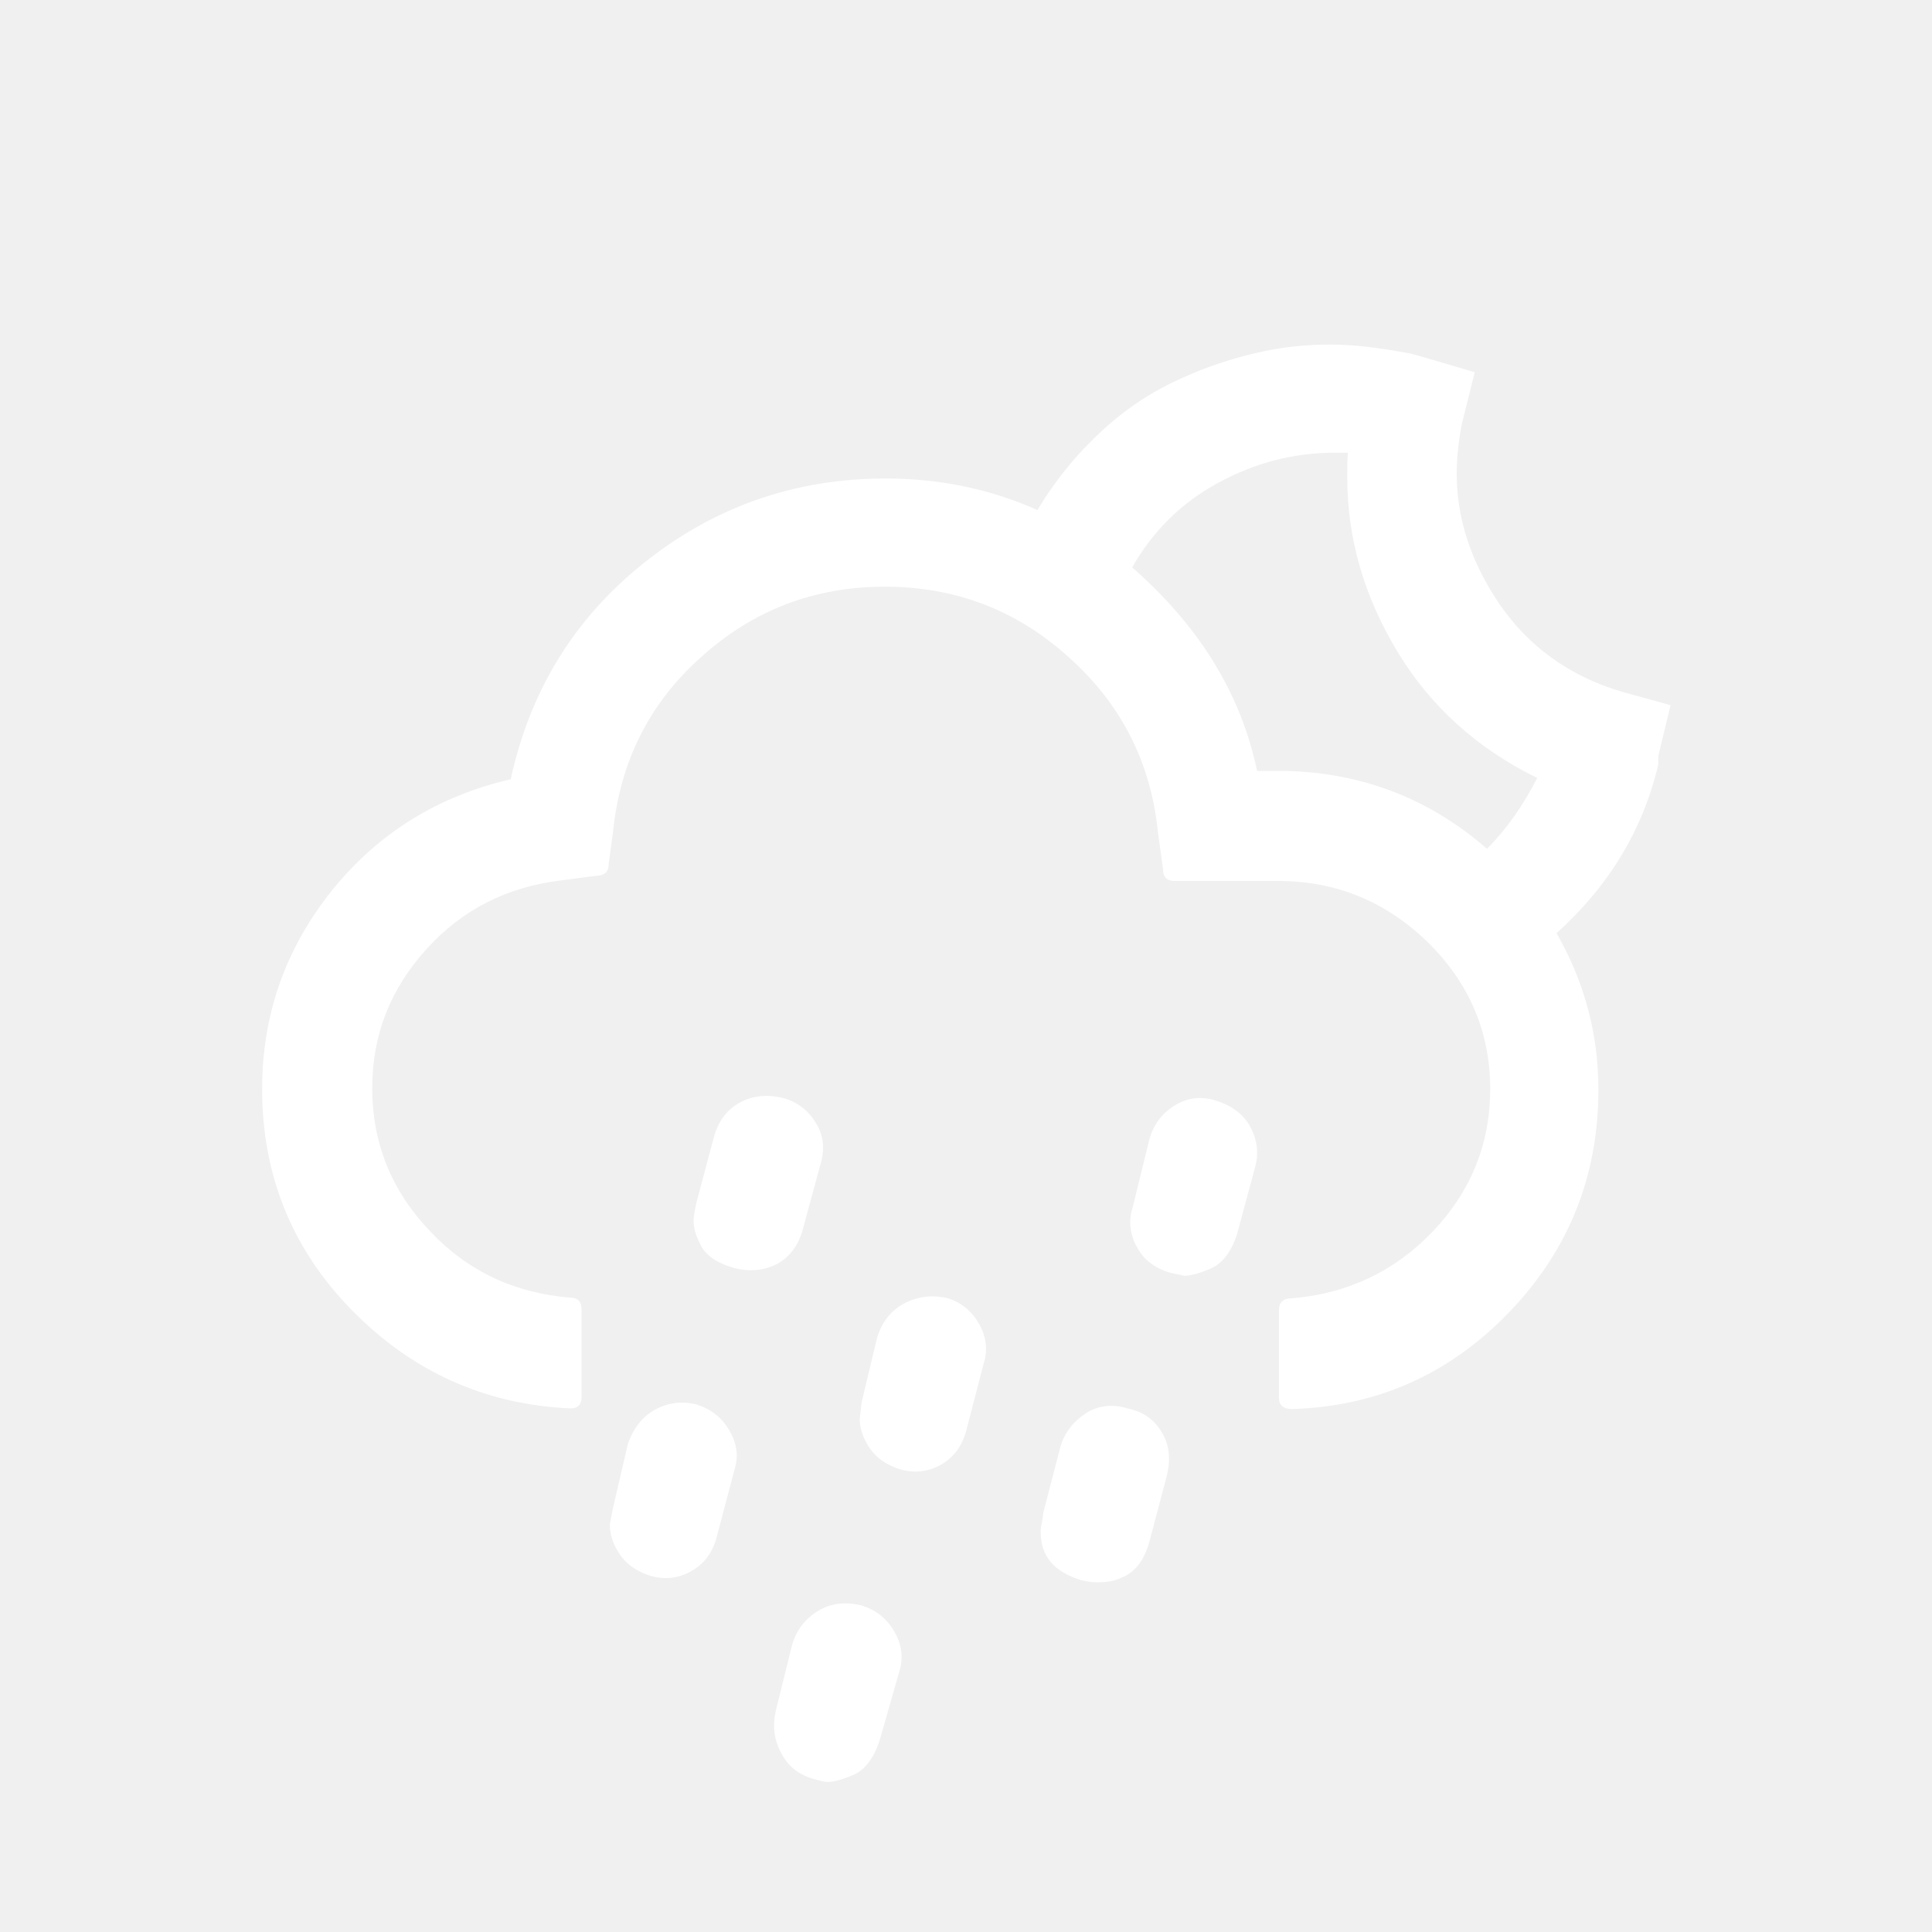
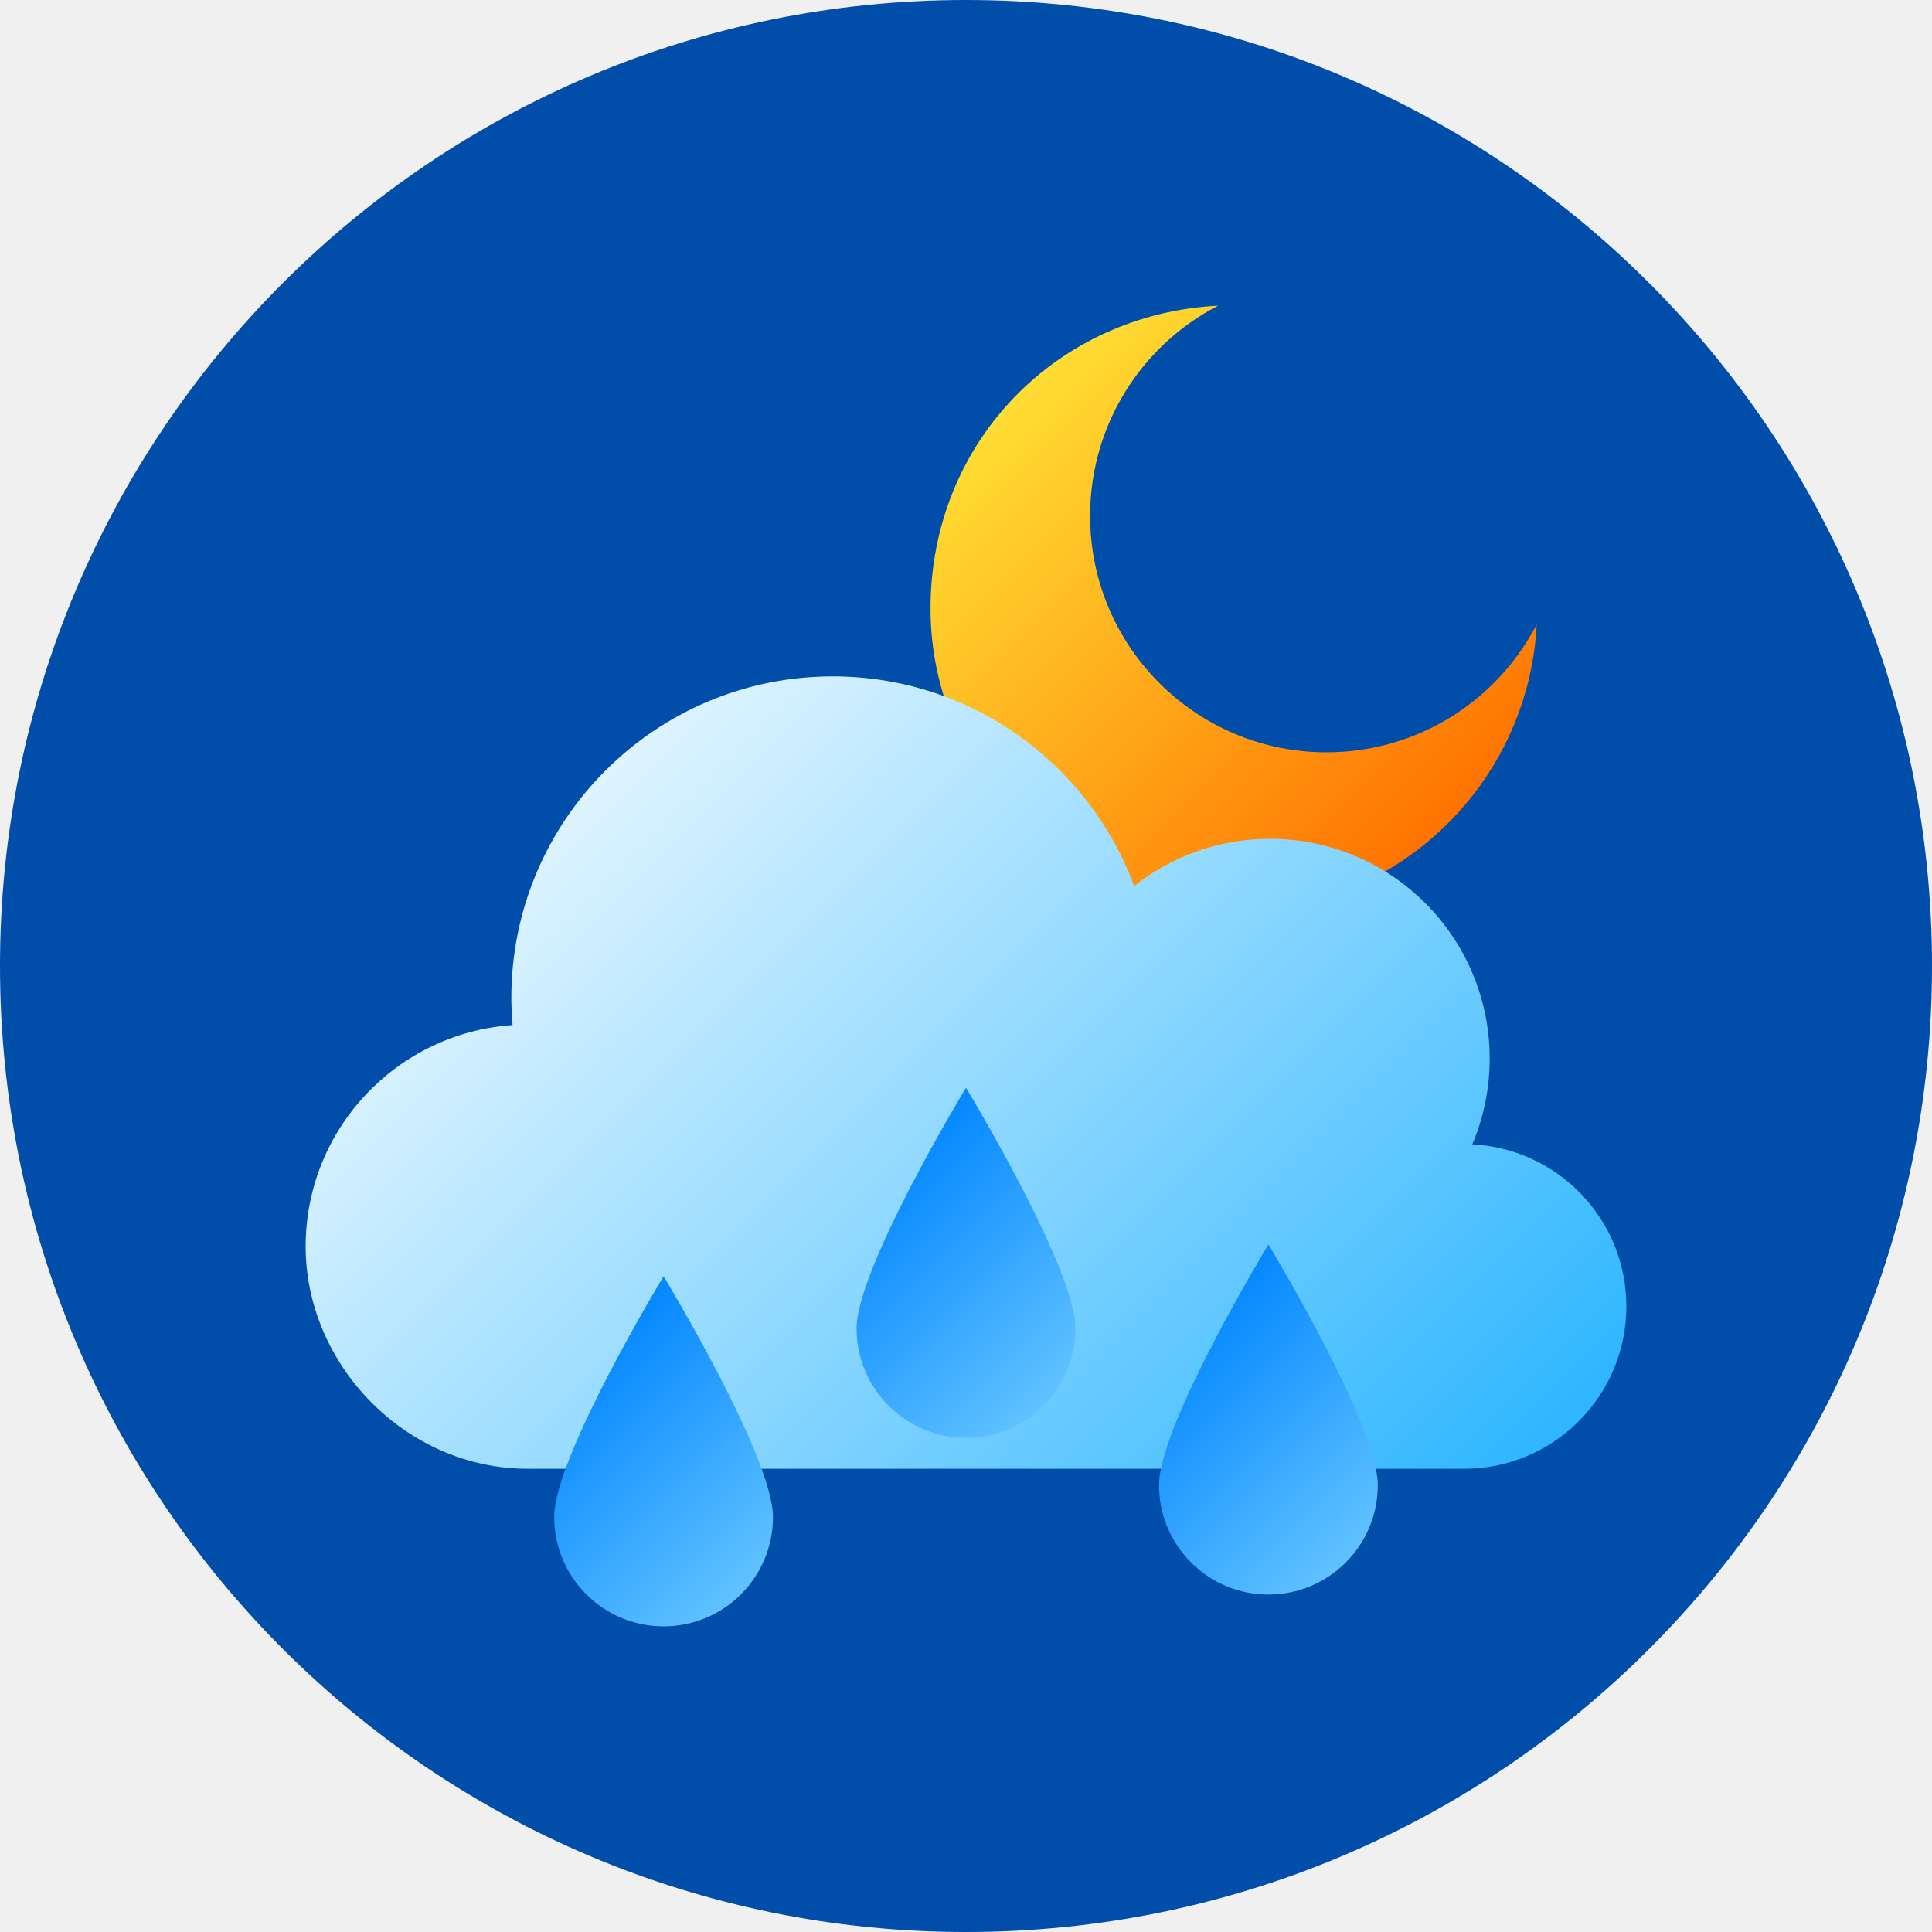
- <svg xmlns="http://www.w3.org/2000/svg" version="1.1" id="Layer_1" x="0px" y="0px" viewBox="0 0 30 30" style="enable-background:new 0 0 30 30;" xml:space="preserve">
-   <path fill="white" d="M4.07,16.91c0,1.33,0.46,2.48,1.39,3.43s2.06,1.47,3.4,1.53c0.11,0,0.17-0.06,0.17-0.17v-1.37c0-0.12-0.06-0.18-0.17-0.18  c-0.87-0.07-1.6-0.41-2.19-1.04c-0.59-0.62-0.89-1.36-0.89-2.21c0-0.83,0.28-1.54,0.84-2.16s1.26-0.97,2.1-1.07l0.53-0.07  c0.13,0,0.2-0.06,0.2-0.17l0.07-0.52c0.11-1.08,0.56-1.99,1.37-2.71c0.81-0.73,1.76-1.09,2.85-1.09c1.09,0,2.04,0.36,2.85,1.09  c0.81,0.72,1.28,1.63,1.39,2.72l0.08,0.58c0,0.12,0.06,0.18,0.18,0.18h1.61c0.9,0,1.67,0.32,2.32,0.95  c0.64,0.63,0.97,1.39,0.97,2.28c0,0.85-0.3,1.59-0.89,2.21c-0.59,0.62-1.33,0.97-2.19,1.04c-0.13,0-0.2,0.06-0.2,0.18v1.37  c0,0.11,0.07,0.17,0.2,0.17c1.33-0.04,2.46-0.55,3.38-1.51c0.92-0.96,1.38-2.11,1.38-3.45c0-0.87-0.22-1.68-0.65-2.43  c0.81-0.73,1.34-1.6,1.58-2.62v-0.13l0.19-0.79l-0.76-0.21c-0.81-0.24-1.44-0.7-1.89-1.35c-0.45-0.66-0.67-1.34-0.67-2.03  c0-0.26,0.03-0.52,0.08-0.78l0.2-0.8l-0.85-0.25L21.9,5.49c-0.47-0.09-0.88-0.14-1.25-0.14c-0.38,0-0.76,0.04-1.14,0.13  c-0.39,0.09-0.79,0.22-1.2,0.41c-0.42,0.19-0.82,0.45-1.2,0.8c-0.38,0.35-0.72,0.76-1,1.23c-0.74-0.33-1.53-0.49-2.36-0.49  c-1.41,0-2.66,0.44-3.75,1.31s-1.77,1.99-2.07,3.36c-1.12,0.26-2.05,0.83-2.77,1.72C4.43,14.73,4.07,15.76,4.07,16.91z M9.47,23.68  c0,0.15,0.05,0.3,0.15,0.45c0.1,0.15,0.25,0.26,0.45,0.33c0.22,0.07,0.43,0.06,0.64-0.05s0.34-0.28,0.41-0.51l0.28-1.06  c0.07-0.21,0.05-0.41-0.07-0.62c-0.12-0.21-0.29-0.34-0.51-0.41c-0.23-0.06-0.45-0.03-0.65,0.08s-0.34,0.3-0.42,0.53l-0.23,0.99  C9.49,23.57,9.47,23.66,9.47,23.68z M10.77,18.95c0,0.11,0.03,0.23,0.1,0.36c0.07,0.17,0.25,0.3,0.53,0.38  c0.24,0.06,0.46,0.04,0.66-0.06c0.19-0.1,0.33-0.28,0.4-0.52l0.28-1.03c0.07-0.23,0.05-0.45-0.07-0.64  c-0.12-0.2-0.29-0.33-0.51-0.39c-0.24-0.06-0.47-0.04-0.67,0.07c-0.2,0.11-0.33,0.28-0.4,0.52l-0.27,1.01  C10.79,18.78,10.77,18.88,10.77,18.95z M12.02,26.8c0,0.17,0.05,0.33,0.15,0.49c0.1,0.16,0.25,0.27,0.45,0.33  c0.11,0.03,0.18,0.05,0.23,0.05c0.09,0,0.21-0.03,0.38-0.1c0.2-0.08,0.34-0.27,0.43-0.55l0.3-1.05c0.07-0.21,0.05-0.42-0.07-0.63  c-0.12-0.21-0.29-0.34-0.51-0.41c-0.24-0.06-0.47-0.04-0.67,0.08c-0.2,0.12-0.34,0.29-0.41,0.53l-0.25,1.01  C12.03,26.63,12.02,26.72,12.02,26.8z M13.35,22.03c0,0.15,0.05,0.3,0.15,0.45s0.25,0.26,0.46,0.33c0.22,0.07,0.44,0.05,0.64-0.06  c0.2-0.11,0.33-0.28,0.4-0.52l0.27-1.04c0.07-0.21,0.05-0.42-0.06-0.62c-0.11-0.2-0.27-0.34-0.49-0.41  c-0.24-0.06-0.47-0.03-0.68,0.08s-0.35,0.3-0.42,0.53l-0.24,1L13.35,22.03z M16.16,23.79c0,0.38,0.21,0.62,0.64,0.75  c0.09,0.02,0.17,0.03,0.24,0.03c0.15,0,0.27-0.02,0.37-0.07c0.21-0.08,0.36-0.27,0.44-0.57l0.27-1.02c0.06-0.25,0.04-0.47-0.08-0.67  s-0.29-0.32-0.53-0.37c-0.23-0.07-0.45-0.05-0.64,0.07s-0.33,0.29-0.4,0.51l-0.27,1.04c0,0.02-0.01,0.07-0.02,0.15  C16.16,23.71,16.16,23.76,16.16,23.79z M17.55,18.98c0,0.16,0.05,0.31,0.15,0.46c0.1,0.15,0.26,0.26,0.46,0.32  c0.14,0.03,0.22,0.05,0.23,0.05c0.09,0,0.21-0.03,0.38-0.1c0.21-0.08,0.35-0.27,0.44-0.55l0.28-1.04c0.06-0.22,0.03-0.43-0.08-0.63  s-0.3-0.33-0.53-0.4c-0.22-0.07-0.43-0.05-0.63,0.07s-0.33,0.29-0.4,0.52l-0.26,1.06C17.56,18.83,17.55,18.92,17.55,18.98z   M17.58,8.81c0.32-0.56,0.76-1,1.33-1.31c0.57-0.31,1.17-0.47,1.81-0.47h0.21c-0.01,0.09-0.01,0.21-0.01,0.38  c0,0.95,0.26,1.85,0.78,2.71c0.52,0.86,1.25,1.51,2.17,1.96c-0.22,0.43-0.48,0.8-0.78,1.1c-0.93-0.81-2.02-1.21-3.25-1.21h-0.32  C19.27,10.78,18.63,9.73,17.58,8.81z" />
+ <svg xmlns="http://www.w3.org/2000/svg" xmlns:xlink="http://www.w3.org/1999/xlink" id="Layer_2" viewBox="0 0 512 512" data-name="Layer 2">
+   <linearGradient id="linear-gradient" gradientUnits="userSpaceOnUse" x1="260.74" x2="374.41" y1="113.83" y2="227.5">
+     <stop offset="0" stop-color="#fd3" />
+     <stop offset="1" stop-color="#ff7300" />
+   </linearGradient>
+   <linearGradient id="linear-gradient-2" gradientUnits="userSpaceOnUse" x1="148.49" x2="363.67" y1="216.17" y2="431.36">
+     <stop offset="0" stop-color="#def4ff" />
+     <stop offset="1" stop-color="#2eb6ff" />
+   </linearGradient>
+   <linearGradient id="linear-gradient-3" gradientUnits="userSpaceOnUse" x1="149.67" x2="202.05" y1="364.43" y2="416.81">
+     <stop offset="0" stop-color="#0487ff" />
+     <stop offset="1" stop-color="#61c2ff" />
+   </linearGradient>
+   <linearGradient id="linear-gradient-4" x1="229.81" x2="282.19" xlink:href="#linear-gradient-3" y1="314.46" y2="366.85" />
+   <linearGradient id="linear-gradient-5" x1="309.95" x2="362.33" xlink:href="#linear-gradient-3" y1="355.99" y2="408.38" />
+   <g id="Icon">
+     <g id="_09" data-name="09">
+       <circle cx="256" cy="256" fill="#004daa" r="256" />
+       <path d="m407.24 165.44c-2.17 42.46-37.28 76.21-80.27 76.21s-80.37-35.98-80.37-80.37 33.75-78.11 76.21-80.27c-20.15 10.42-33.92 31.45-33.92 55.7 0 34.6 28.06 62.66 62.66 62.66 24.25 0 45.28-13.77 55.7-33.92z" fill="url(#linear-gradient)" />
+       <path d="m390.17 303.26c2.97-6.99 4.61-14.67 4.61-22.73 0-32.16-26.07-58.23-58.23-58.23-13.59 0-26.07 4.7-35.98 12.5-12.04-32.43-43.26-55.55-79.88-55.55-47.05 0-85.18 38.14-85.18 85.18 0 2.43.13 4.84.33 7.22-30.63 2.1-54.84 27.54-54.84 58.7s26.37 58.9 58.9 58.9h248.05c23.78 0 43.05-19.27 43.05-43.05 0-23.03-18.09-41.77-40.83-42.94z" fill="url(#linear-gradient-2)" />
+       <path d="m204.85 402.01c0 16.01-12.98 28.99-28.99 28.99s-28.99-12.98-28.99-28.99 28.99-63.78 28.99-63.78 28.99 47.77 28.99 63.78z" fill="url(#linear-gradient-3)" />
+       <path d="m256 288.27s-28.99 47.77-28.99 63.78 12.98 28.99 28.99 28.99 28.99-12.98 28.99-28.99-28.99-63.78-28.99-63.78z" fill="url(#linear-gradient-4)" />
+       <path d="m336.14 329.8s-28.99 47.77-28.99 63.78 12.98 28.99 28.99 28.99 28.99-12.98 28.99-28.99-28.99-63.78-28.99-63.78z" fill="url(#linear-gradient-5)" />
+     </g>
+   </g>
</svg>
